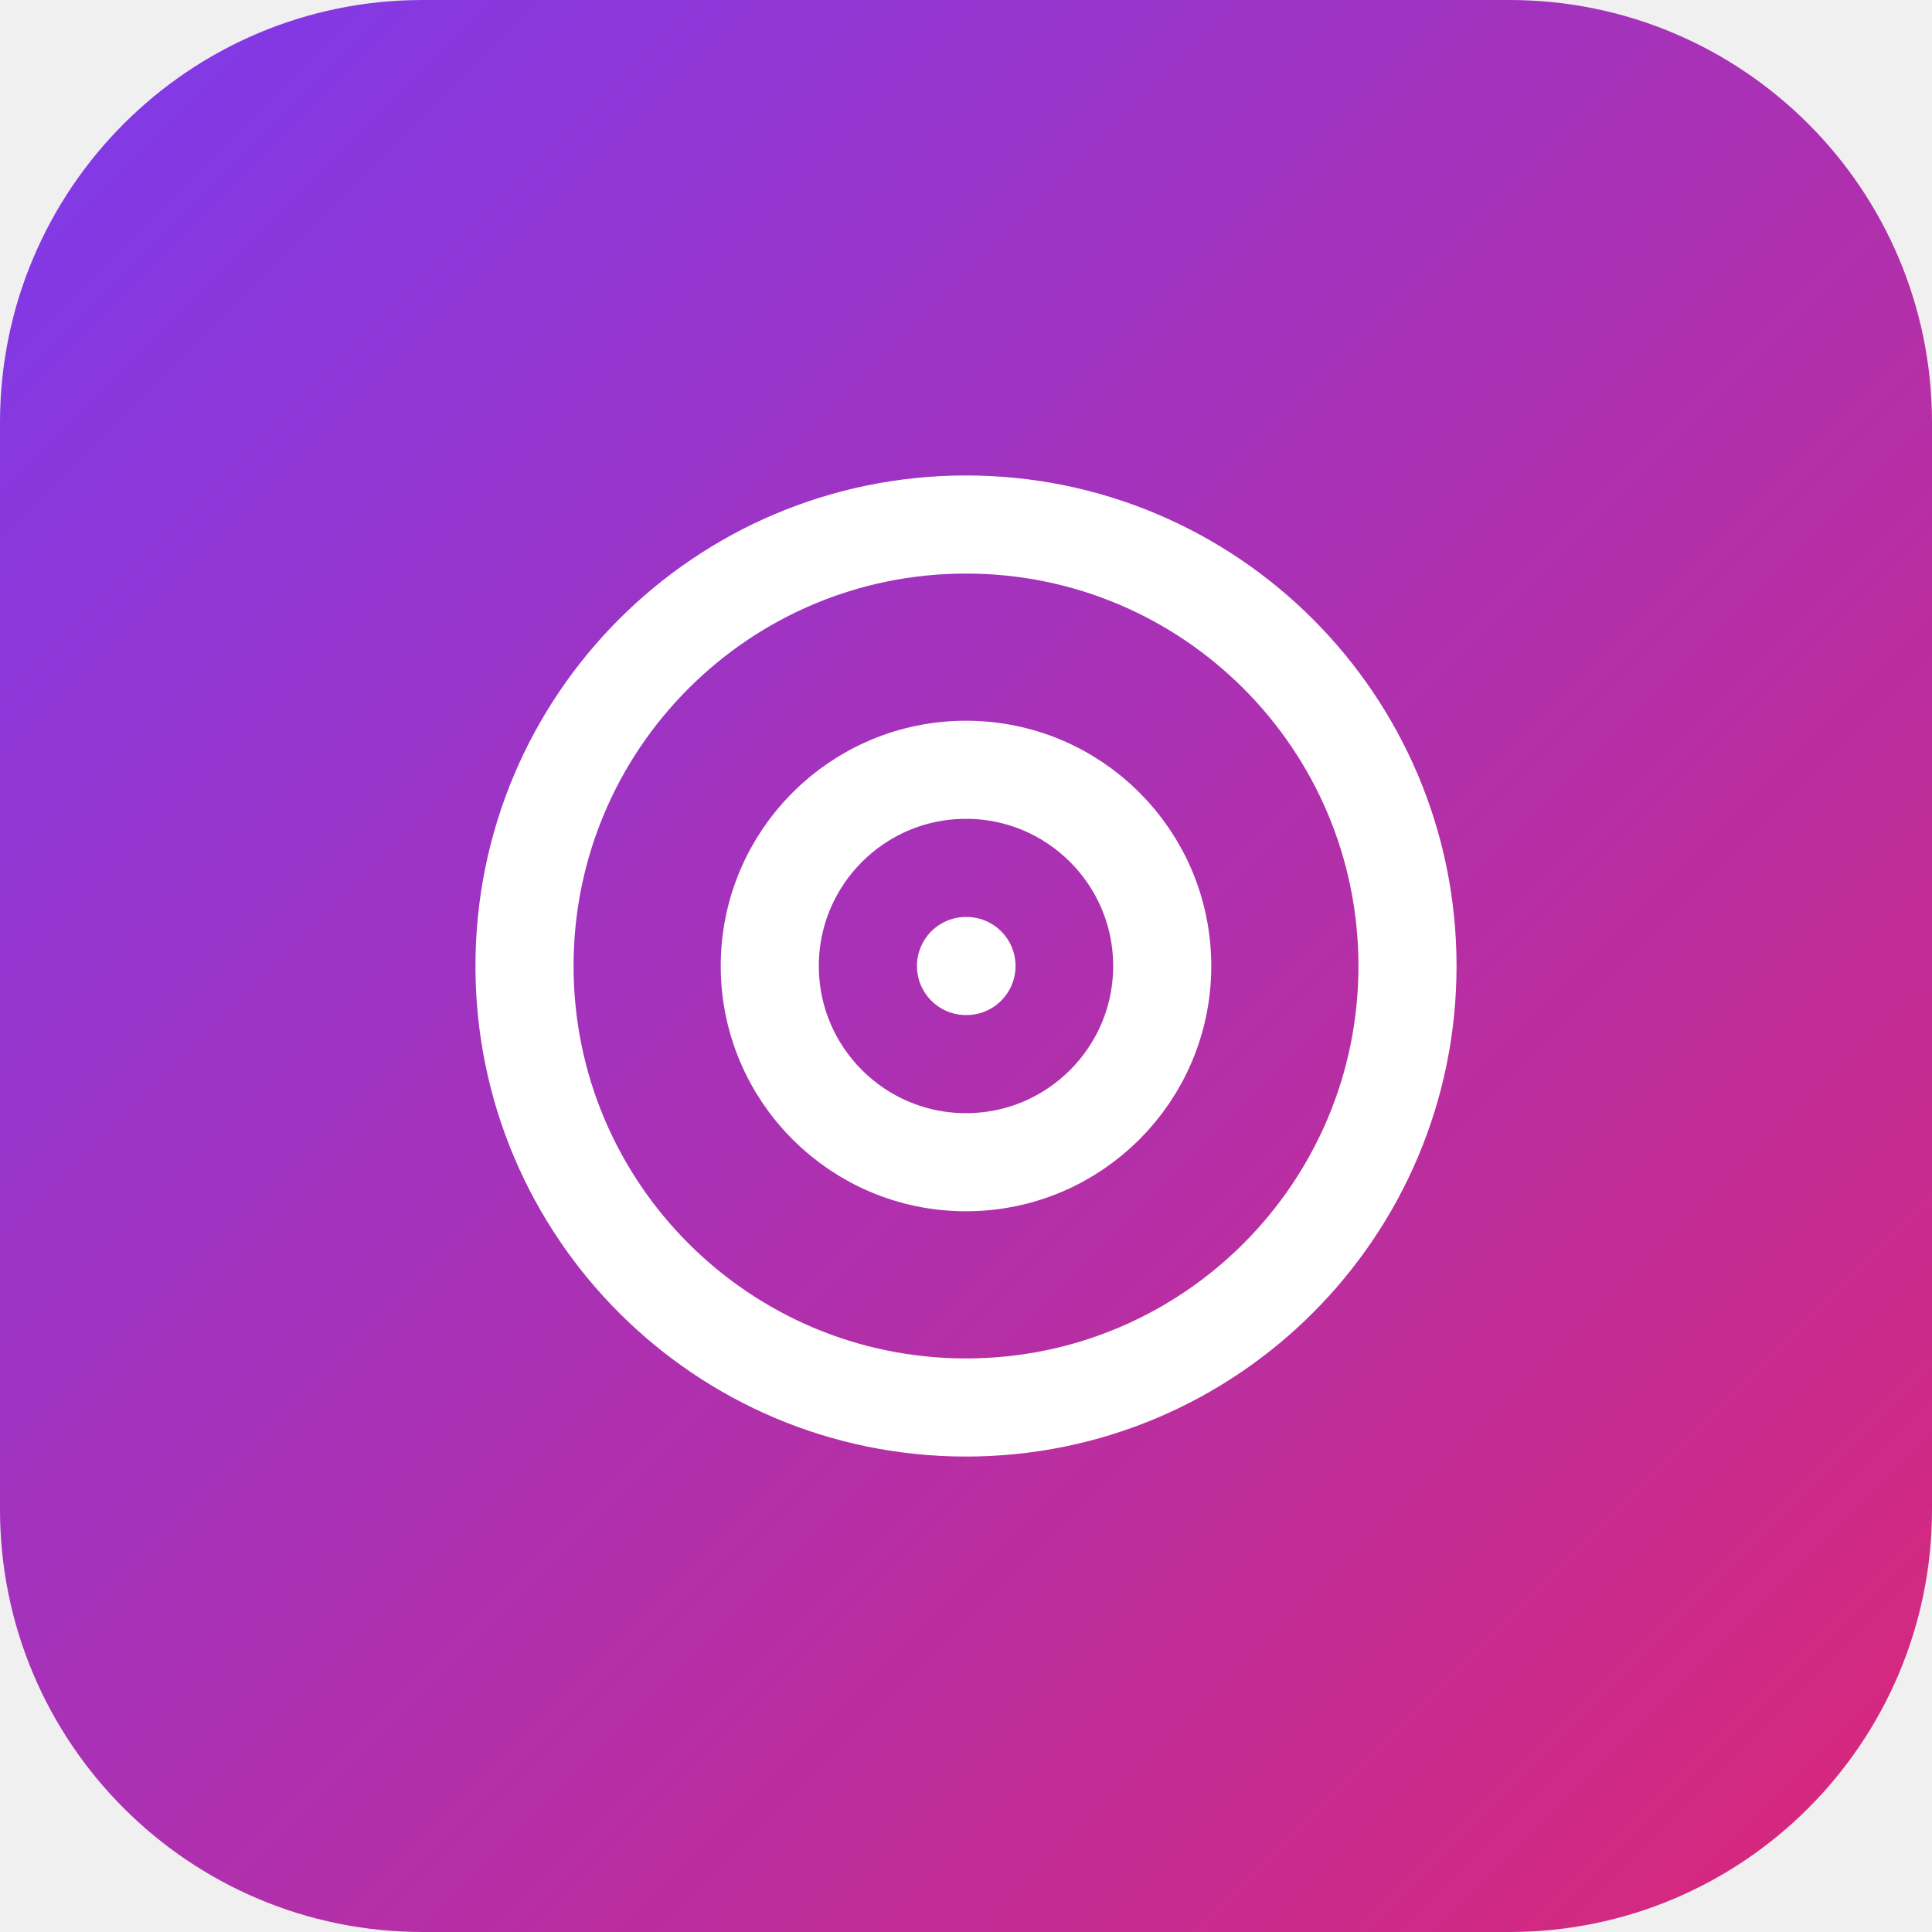
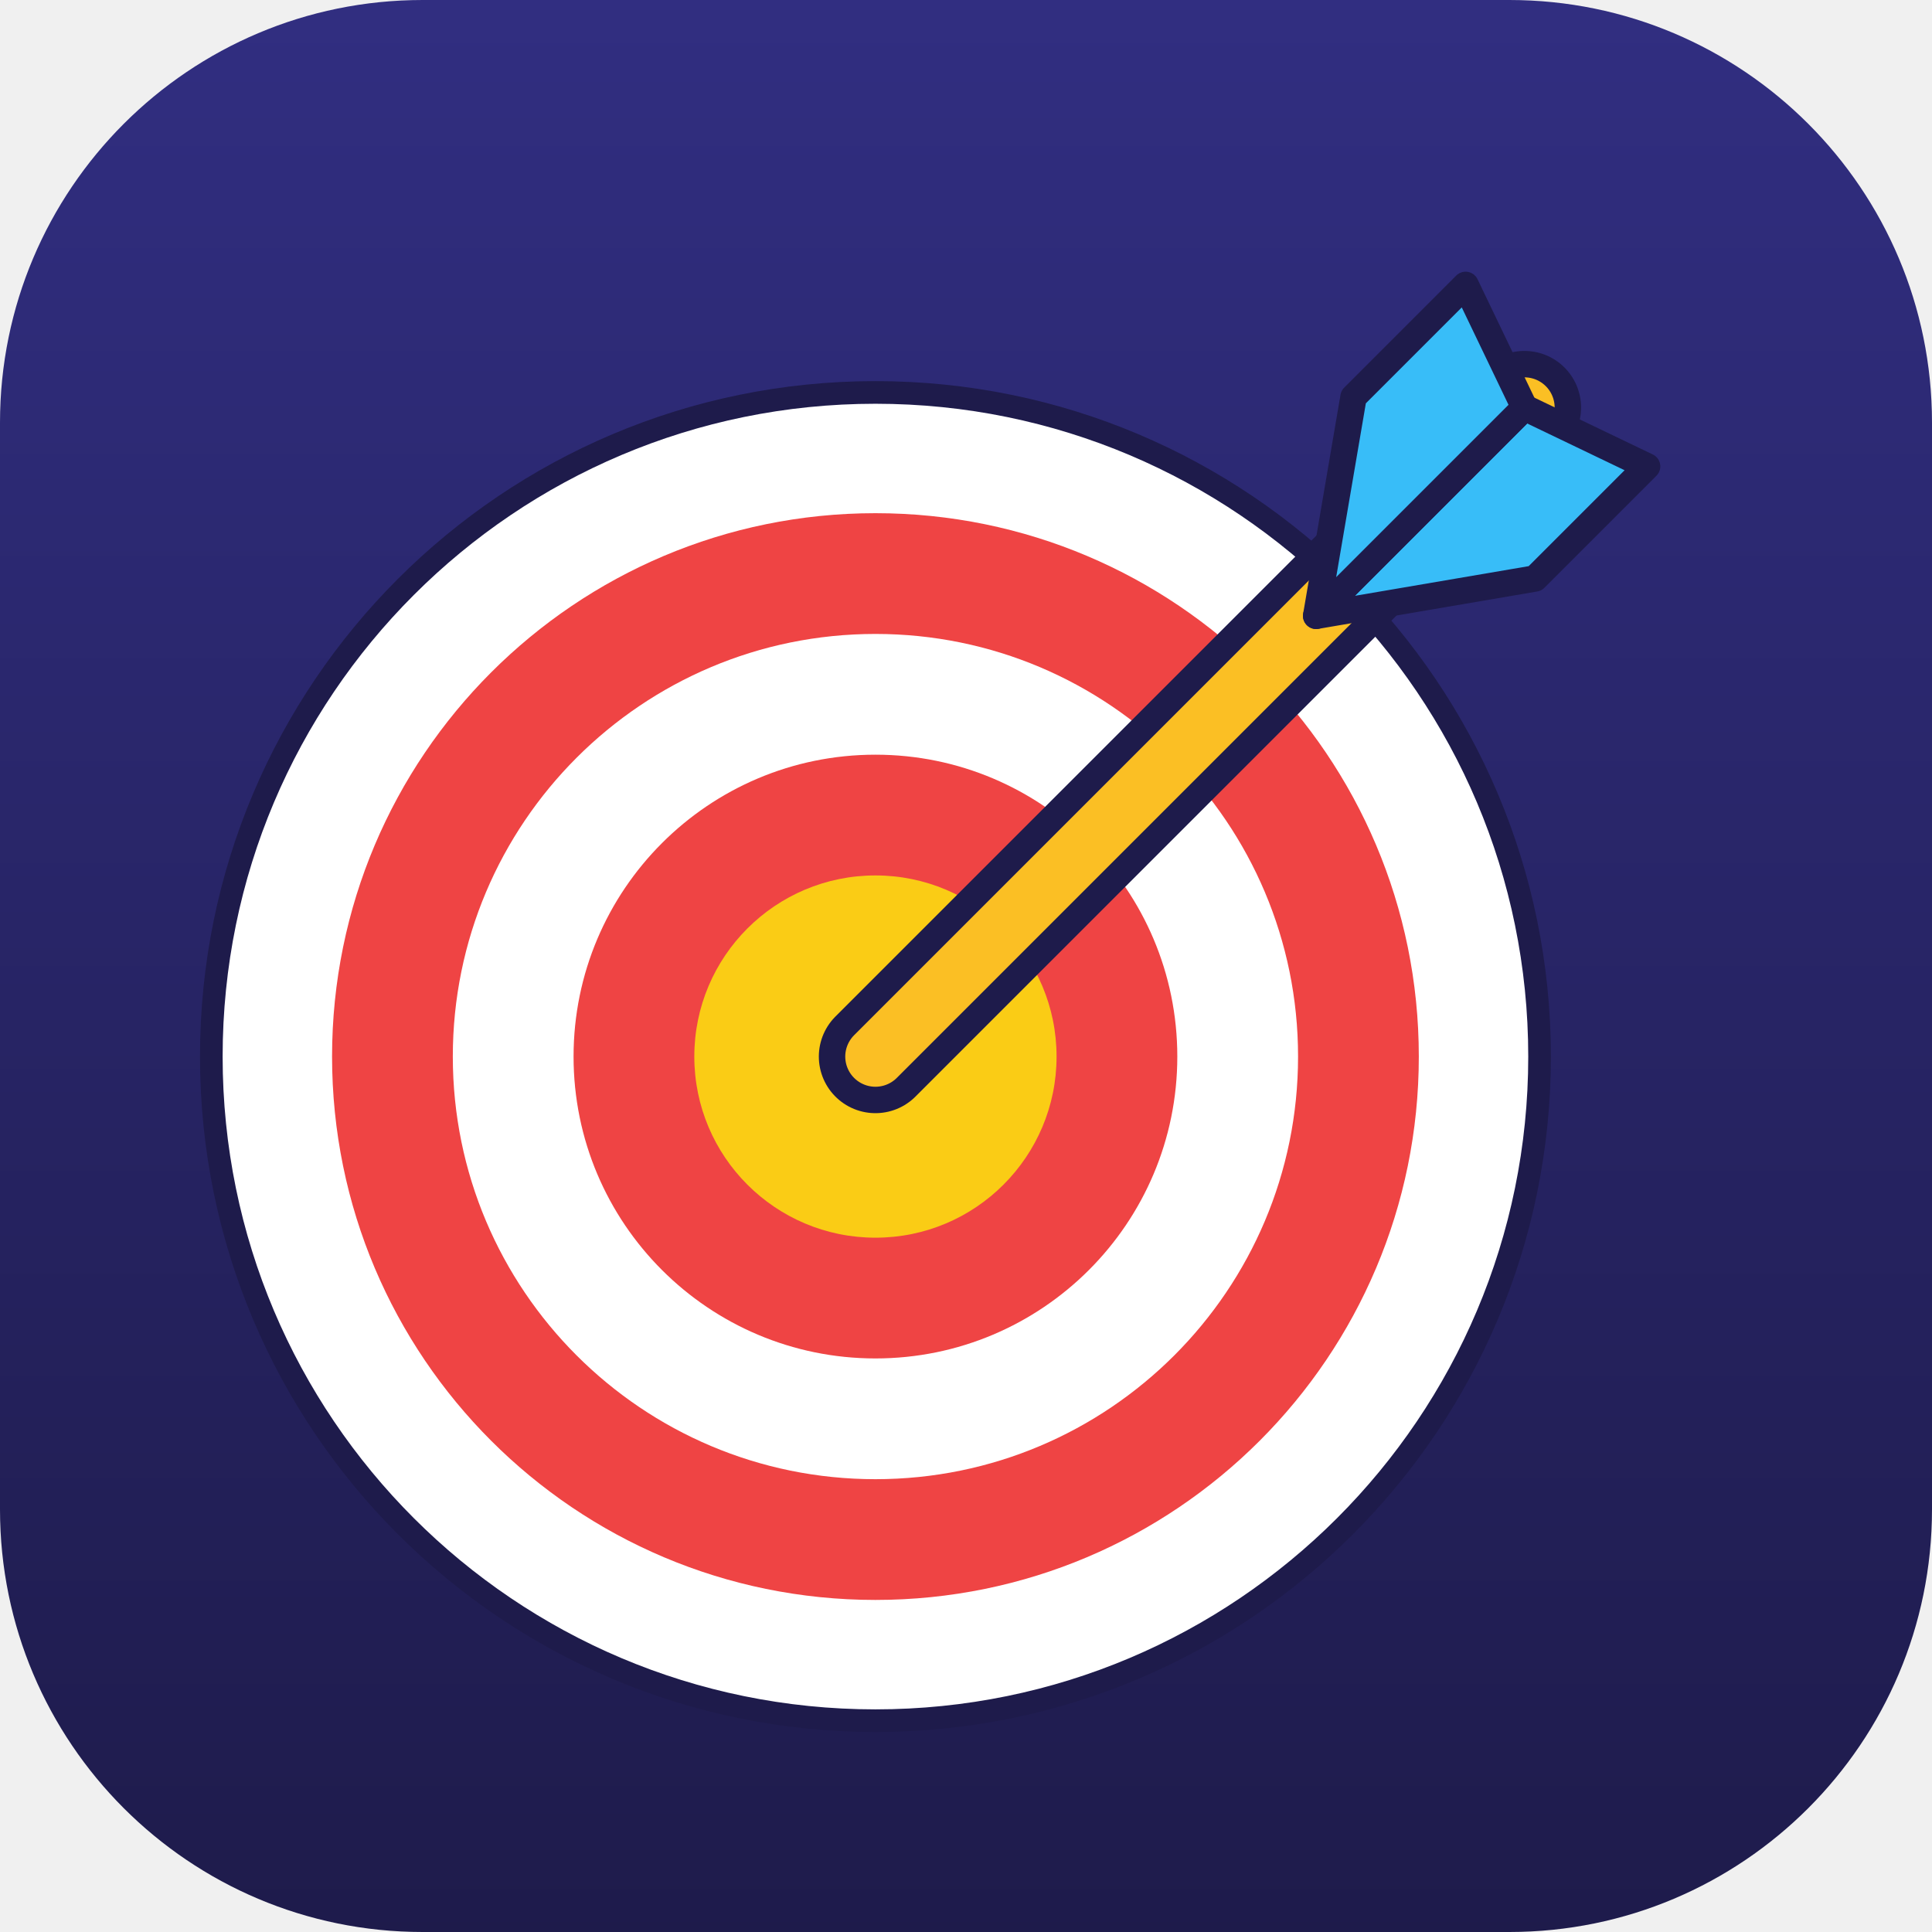
<svg xmlns="http://www.w3.org/2000/svg" width="512" height="512" viewBox="0 0 512 512">
  <defs>
-     <linearGradient id="g" x1="0" y1="0" x2="1" y2="1">
-       <stop offset="0" stop-color="#7c3aed" />
-       <stop offset="1" stop-color="#db2777" />
+     <linearGradient id="g" x1="0" y1="0" x2="0" y2="1">
+       <stop offset="0" stop-color="#312e81" />
+       <stop offset="1" stop-color="#1e1b4b" />
    </linearGradient>
  </defs>
  <rect width="512" height="512" rx="112" fill="url(#g)" />
-   <path transform="translate(100.0 100.0) scale(13)" d="M12 21a9 9 0 1 0 0-18 9 9 0 0 0 0 18zM12 16a4 4 0 1 0 0-8 4 4 0 0 0 0 8zM12 12h.01" fill="none" stroke="#fff" stroke-width="2" stroke-linecap="round" stroke-linejoin="round" />
+   <g transform="translate(256 256) scale(1) translate(-256 -256)">
+     <circle cx="232" cy="280" r="176" fill="#ffffff" />
+     <circle cx="232" cy="280" r="144" fill="#ef4444" />
+     <circle cx="232" cy="280" r="112" fill="#ffffff" />
+     <circle cx="232" cy="280" r="80" fill="#ef4444" />
+     <circle cx="232" cy="280" r="48" fill="#facc15" />
+     <circle cx="232" cy="280" r="176" fill="none" stroke="#1e1b4b" stroke-width="6" />
+     <line x1="232" y1="280" x2="404" y2="108" stroke="#1e1b4b" stroke-width="30" stroke-linecap="round" />
+     <line x1="232" y1="280" x2="404" y2="108" stroke="#fbbf24" stroke-width="16" stroke-linecap="round" />
+     <path d="M348.8 163.2 L406.8 153.3 L436.5 123.6 L404.0 108.0 Z" fill="#38bdf8" stroke="#1e1b4b" stroke-width="7" stroke-linejoin="round" />
+     <path d="M348.8 163.2 L358.7 105.2 L388.4 75.5 L404.0 108.0 Z" fill="#38bdf8" stroke="#1e1b4b" stroke-width="7" stroke-linejoin="round" />
+   </g>
</svg>
